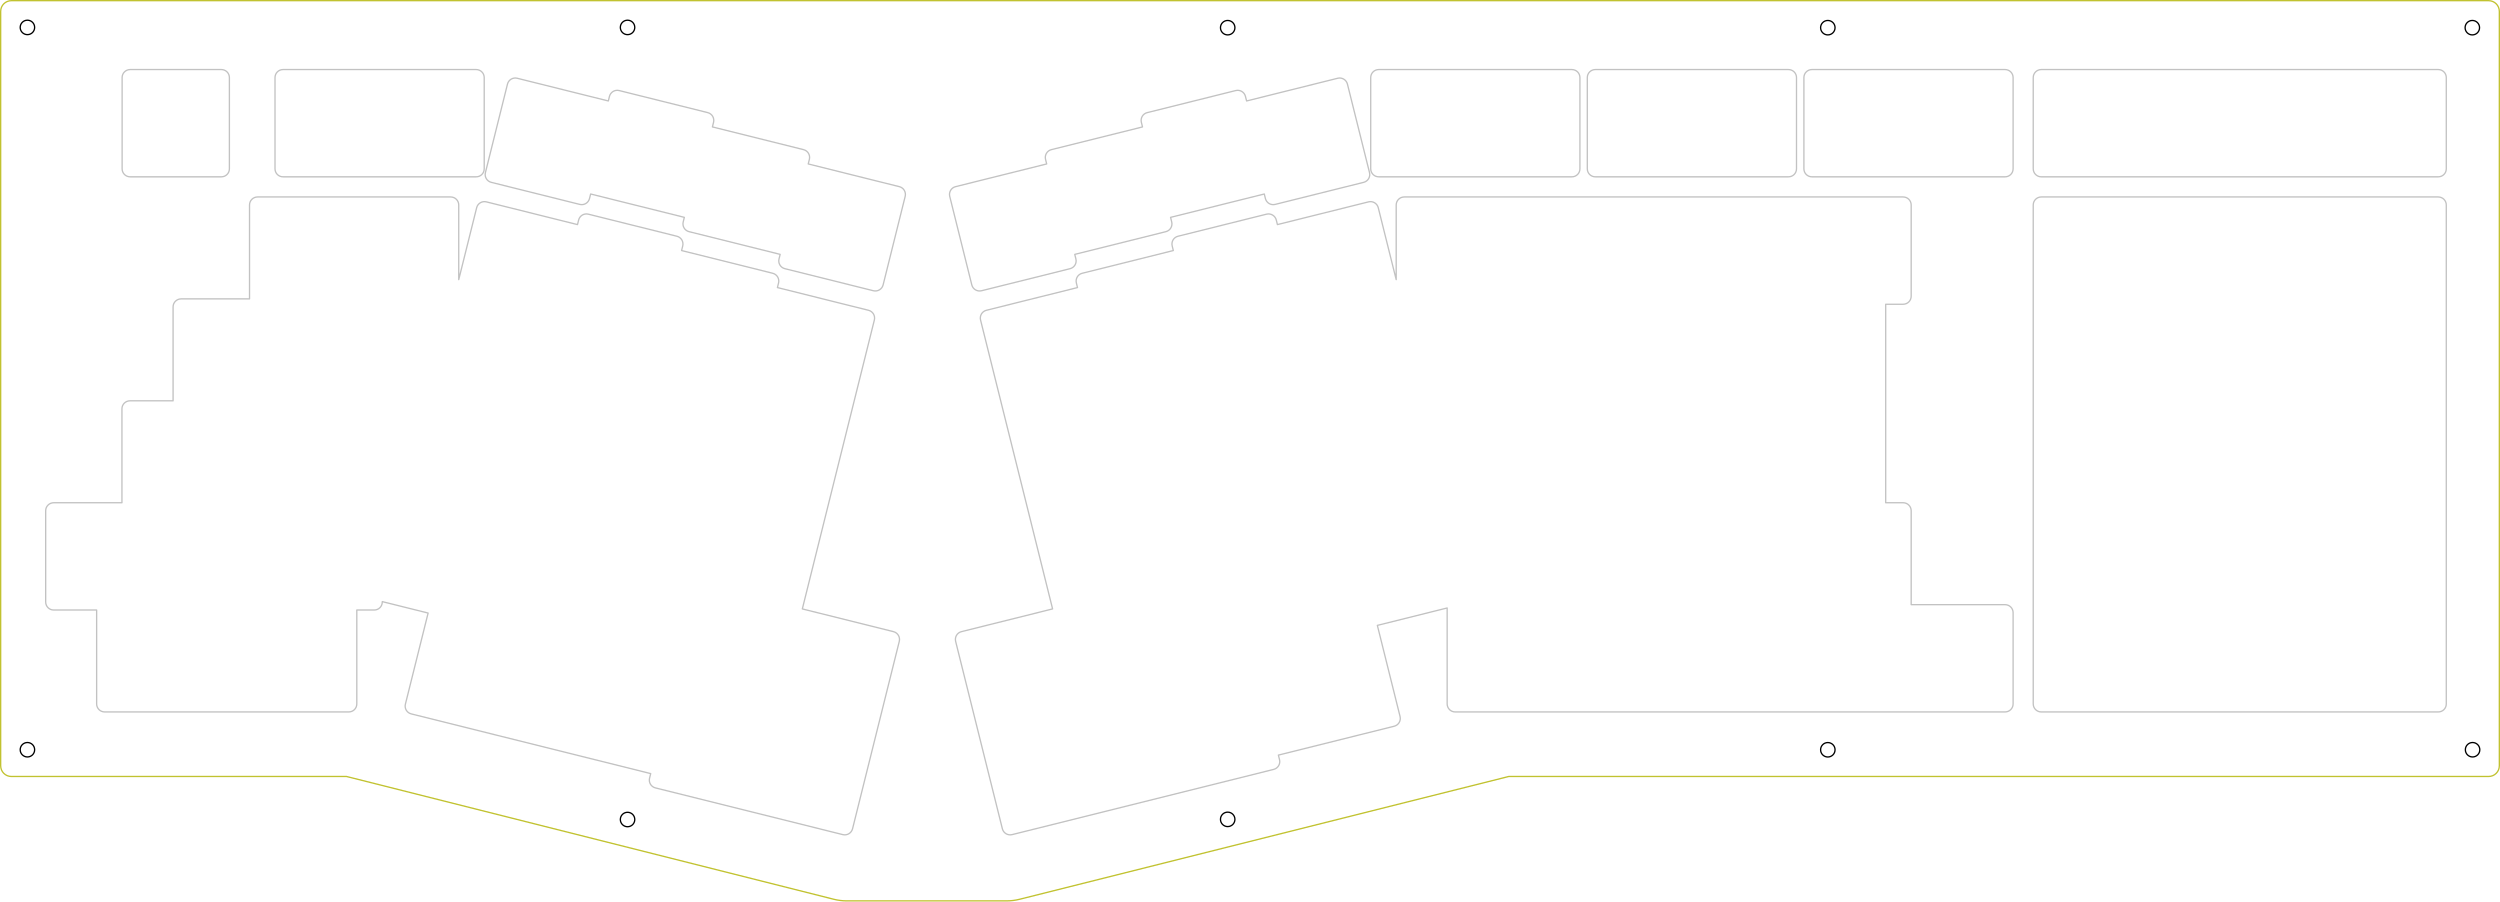
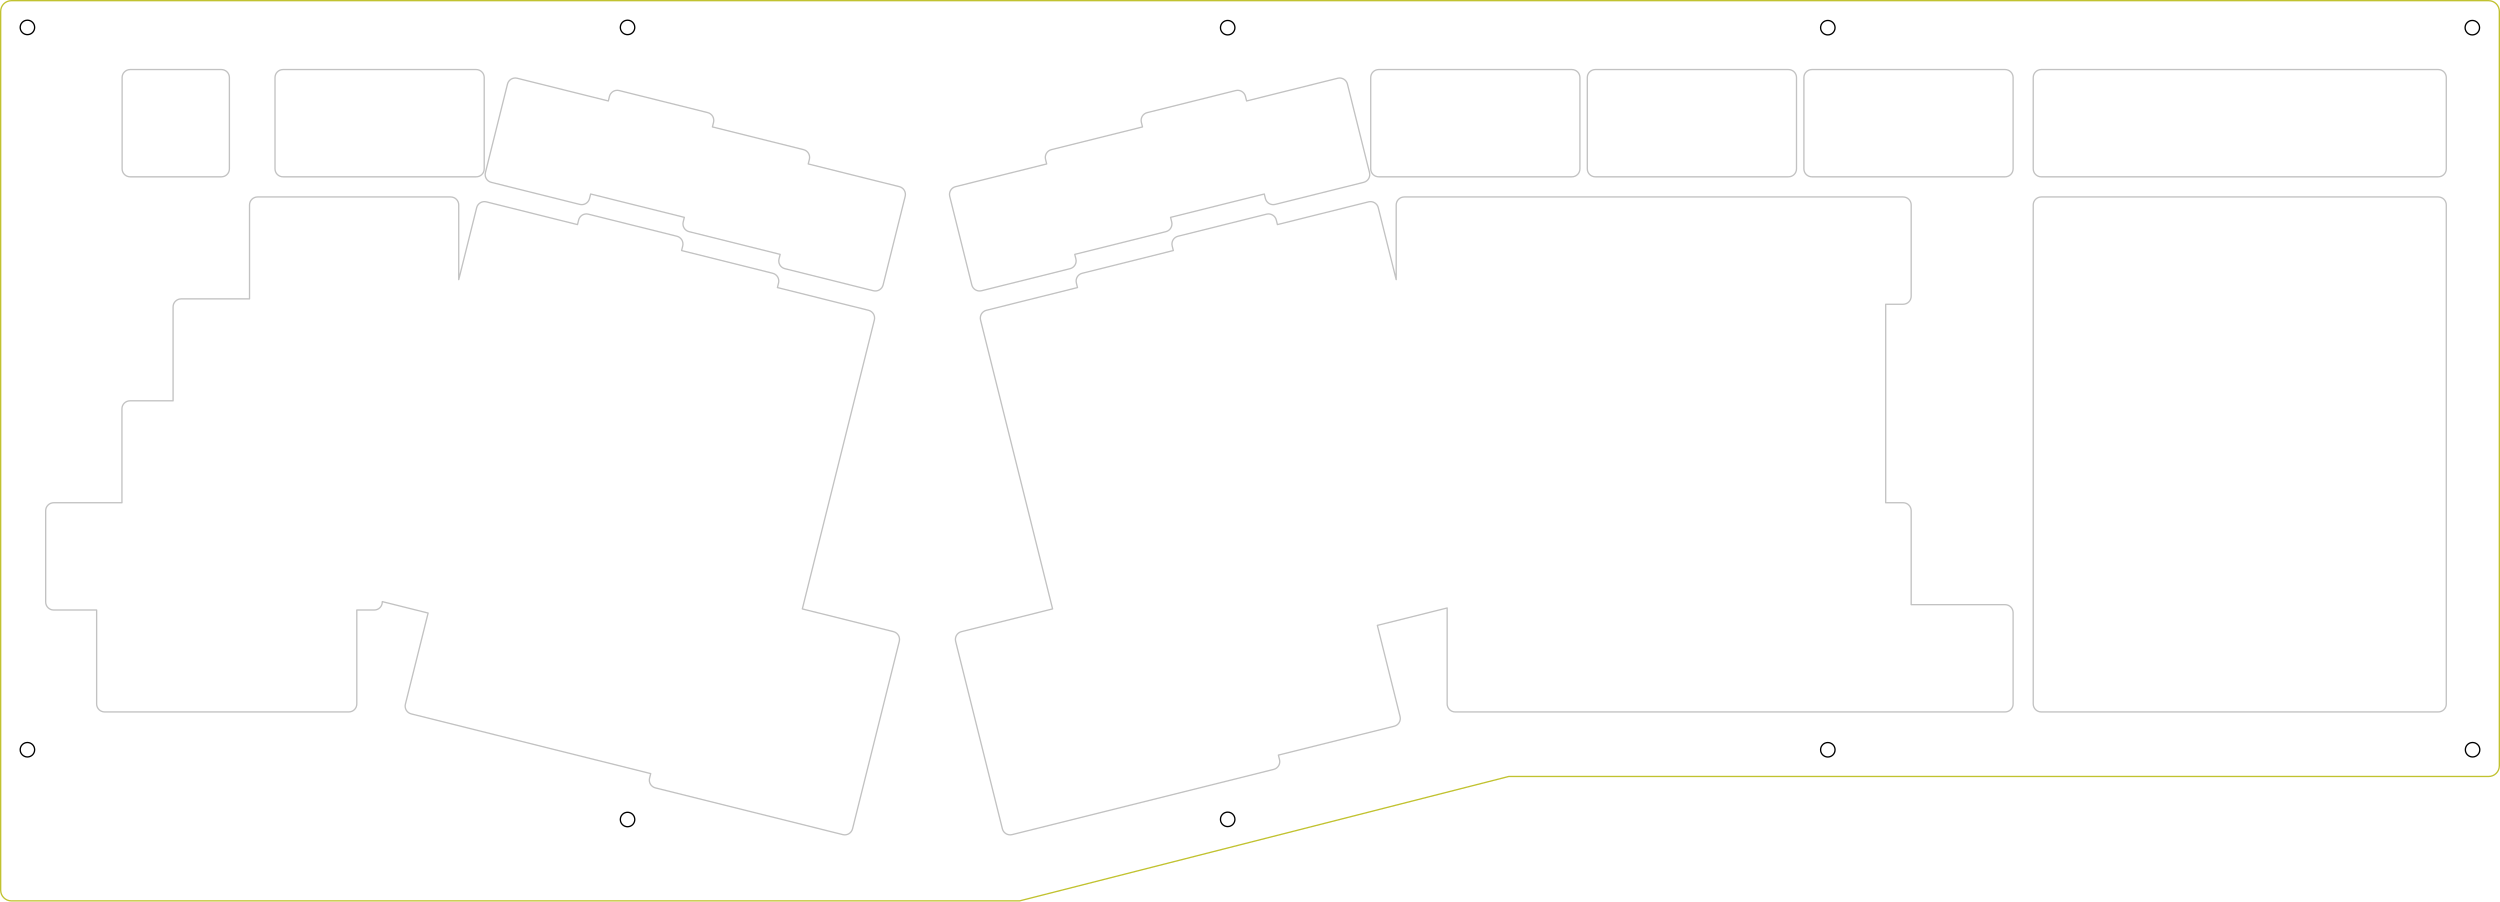
- <svg xmlns="http://www.w3.org/2000/svg" id="Layer_1" data-name="Layer 1" width="467.25mm" height="168.501mm" viewBox="0 0 1324.488 477.64">
-   <defs>
-     <style>.cls-1,.cls-2,.cls-3{fill:none;}.cls-1{stroke:#c2c2c2;}.cls-1,.cls-3{stroke-linecap:round;stroke-linejoin:round;}.cls-1,.cls-2{stroke-width:0.709px;}.cls-2{stroke:#c1c230;stroke-miterlimit:10;}.cls-3{stroke:#000;stroke-width:0.709px;}</style>
+ <svg xmlns="http://www.w3.org/2000/svg" version="1.1" viewBox="0 0 1324.488 477.64" height="168.501mm" width="467.25mm" data-name="Layer 1" id="Layer_1">
+   <defs id="defs4">
+     <style id="style2">.cls-1,.cls-2,.cls-3{fill:none;}.cls-1{stroke:#c2c2c2;}.cls-1,.cls-3{stroke-linecap:round;stroke-linejoin:round;}.cls-1,.cls-2{stroke-width:0.709px;}.cls-2{stroke:#c1c230;stroke-miterlimit:10;}.cls-3{stroke:#000;stroke-width:0.709px;}</style>
  </defs>
-   <path class="cls-1" d="M582.332,1073.935l.603-2.418-126.868-31.631a4.252,4.252,0,0,1-3.097-5.155l12.038-48.272-24.281-6.056V980.6a4.252,4.252,0,0,1-4.252,4.252h-9.248V1034.6a4.252,4.252,0,0,1-4.252,4.252H293.645a4.252,4.252,0,0,1-4.252-4.252v-49.748h-22.748a4.252,4.252,0,0,1-4.252-4.252V932.27a4.252,4.252,0,0,1,4.252-4.252h36.154V878.27a4.252,4.252,0,0,1,4.252-4.252h22.842V824.27a4.252,4.252,0,0,1,4.252-4.252h36.248V770.27a4.252,4.252,0,0,1,4.252-4.252h102.331a4.252,4.252,0,0,1,4.252,4.252v39.546l9.496-38.1a4.252,4.252,0,0,1,5.155-3.097l48.269,12.04.605-2.427a4.252,4.252,0,0,1,5.154-3.097l46.894,11.69a4.252,4.252,0,0,1,3.097,5.154l-.605,2.427,48.275,12.039a4.252,4.252,0,0,1,3.097,5.154l-.604,2.42,48.267,12.039a4.252,4.252,0,0,1,3.097,5.154L689.049,880.854,675.981,933.249l-12.718,51.02,48.269,12.039a4.252,4.252,0,0,1,3.097,5.154l-12.374,49.644-12.383,49.644a4.252,4.252,0,0,1-5.154,3.097l-99.288-24.757A4.252,4.252,0,0,1,582.332,1073.935Z" transform="translate(-238.195 -661.6677)" />
-   <path class="cls-1" d="M744.456,760.558l48.268-12.033-.605-2.425a4.252,4.252,0,0,1,3.097-5.155l48.274-12.032-.605-2.427a4.252,4.252,0,0,1,3.097-5.154l46.894-11.69a4.252,4.252,0,0,1,5.154,3.097l.604,2.421,48.271-12.034a4.252,4.252,0,0,1,5.154,3.097l11.696,46.894a4.252,4.252,0,0,1-3.097,5.155l-46.9,11.69a4.252,4.252,0,0,1-5.154-3.097l-.603-2.418-49.646,12.374.605,2.427a4.252,4.252,0,0,1-3.097,5.154l-48.268,12.032.605,2.426a4.252,4.252,0,0,1-3.097,5.155l-46.9,11.689a4.252,4.252,0,0,1-5.154-3.097l-11.69-46.893A4.252,4.252,0,0,1,744.456,760.558Z" transform="translate(-238.195 -661.6677)" />
-   <rect class="cls-1" x="840.944" y="36.85" width="110.834" height="56.835" rx="4.252" />
-   <rect class="cls-1" x="726.198" y="36.85" width="110.834" height="56.835" rx="4.252" />
-   <path class="cls-1" d="M302.893,751.101V702.774a4.256,4.256,0,0,1,4.256-4.256h48.327a4.252,4.252,0,0,1,4.252,4.252v48.331a4.252,4.252,0,0,1-4.252,4.252h-48.331A4.252,4.252,0,0,1,302.893,751.101Z" transform="translate(-238.195 -661.6677)" />
-   <rect class="cls-1" x="145.698" y="36.85" width="110.835" height="56.835" rx="4.252" />
-   <path class="cls-1" d="M666.389,748.525l.605-2.426a4.252,4.252,0,0,0-3.097-5.154l-48.274-12.032.605-2.427a4.252,4.252,0,0,0-3.097-5.154l-46.894-11.69a4.252,4.252,0,0,0-5.154,3.097l-.603,2.42-48.271-12.034a4.252,4.252,0,0,0-5.154,3.097l-11.69,46.894a4.252,4.252,0,0,0,3.097,5.154l46.894,11.69a4.252,4.252,0,0,0,5.154-3.097l.603-2.42,49.645,12.376-.605,2.427a4.252,4.252,0,0,0,3.097,5.154l48.269,12.032-.605,2.426a4.252,4.252,0,0,0,3.097,5.155l46.9,11.689a4.252,4.252,0,0,0,5.154-3.097l11.69-46.893a4.252,4.252,0,0,0-3.097-5.154Z" transform="translate(-238.195 -661.6677)" />
-   <rect class="cls-1" x="955.698" y="36.85" width="110.834" height="56.835" rx="4.252" />
-   <rect class="cls-1" x="1077.198" y="36.85" width="218.834" height="56.835" rx="4.252" />
-   <rect class="cls-1" x="1077.198" y="104.35" width="218.834" height="272.834" rx="4.252" />
-   <path class="cls-1" d="M756.866,1051.105l-12.382-49.644a4.252,4.252,0,0,1,3.097-5.155L795.85,984.268l-12.718-51.02L770.064,880.854,757.689,831.21a4.252,4.252,0,0,1,3.097-5.154l48.267-12.039-.604-2.42a4.252,4.252,0,0,1,3.097-5.155l48.275-12.039-.605-2.427a4.252,4.252,0,0,1,3.097-5.154l46.894-11.69a4.252,4.252,0,0,1,5.154,3.096l.606,2.427,48.269-12.039a4.252,4.252,0,0,1,5.155,3.097l9.503,38.107V770.27a4.252,4.252,0,0,1,4.252-4.252h264.33a4.252,4.252,0,0,1,4.252,4.252v48.331a4.252,4.252,0,0,1-4.252,4.252h-9.248V928.018h9.248a4.252,4.252,0,0,1,4.252,4.252v49.748h49.748a4.252,4.252,0,0,1,4.252,4.252v48.33a4.252,4.252,0,0,1-4.252,4.252h-291.33a4.252,4.252,0,0,1-4.252-4.252v-50.832L967.91,992.993l12.032,48.268a4.252,4.252,0,0,1-3.097,5.154l-61.37,15.3.603,2.42a4.252,4.252,0,0,1-3.097,5.154l-138.585,34.556a4.252,4.252,0,0,1-5.154-3.097Z" transform="translate(-238.195 -661.6677)" />
-   <path class="cls-2" d="M1556.66,662.026l-772.444-.004-539.997.004a5.669,5.669,0,0,0-5.669,5.669l-.001,399.684a5.669,5.669,0,0,0,5.669,5.669l177.56-.003,258.15,65.049a28.343,28.343,0,0,0,6.926.859h84.605a28.348,28.348,0,0,0,6.902-.853l259.152-65.055,519.146.003a5.669,5.669,0,0,0,5.669-5.669V667.695A5.669,5.669,0,0,0,1556.66,662.026Z" transform="translate(-238.195 -661.6677)" />
+   <path id="path6" transform="translate(-238.195 -661.6677)" d="M582.332,1073.935l.603-2.418-126.868-31.631a4.252,4.252,0,0,1-3.097-5.155l12.038-48.272-24.281-6.056V980.6a4.252,4.252,0,0,1-4.252,4.252h-9.248V1034.6a4.252,4.252,0,0,1-4.252,4.252H293.645a4.252,4.252,0,0,1-4.252-4.252v-49.748h-22.748a4.252,4.252,0,0,1-4.252-4.252V932.27a4.252,4.252,0,0,1,4.252-4.252h36.154V878.27a4.252,4.252,0,0,1,4.252-4.252h22.842V824.27a4.252,4.252,0,0,1,4.252-4.252h36.248V770.27a4.252,4.252,0,0,1,4.252-4.252h102.331a4.252,4.252,0,0,1,4.252,4.252v39.546l9.496-38.1a4.252,4.252,0,0,1,5.155-3.097l48.269,12.04.605-2.427a4.252,4.252,0,0,1,5.154-3.097l46.894,11.69a4.252,4.252,0,0,1,3.097,5.154l-.605,2.427,48.275,12.039a4.252,4.252,0,0,1,3.097,5.154l-.604,2.42,48.267,12.039a4.252,4.252,0,0,1,3.097,5.154L689.049,880.854,675.981,933.249l-12.718,51.02,48.269,12.039a4.252,4.252,0,0,1,3.097,5.154l-12.374,49.644-12.383,49.644a4.252,4.252,0,0,1-5.154,3.097l-99.288-24.757A4.252,4.252,0,0,1,582.332,1073.935Z" class="cls-1" />
+   <path id="path8" transform="translate(-238.195 -661.6677)" d="M744.456,760.558l48.268-12.033-.605-2.425a4.252,4.252,0,0,1,3.097-5.155l48.274-12.032-.605-2.427a4.252,4.252,0,0,1,3.097-5.154l46.894-11.69a4.252,4.252,0,0,1,5.154,3.097l.604,2.421,48.271-12.034a4.252,4.252,0,0,1,5.154,3.097l11.696,46.894a4.252,4.252,0,0,1-3.097,5.155l-46.9,11.69a4.252,4.252,0,0,1-5.154-3.097l-.603-2.418-49.646,12.374.605,2.427a4.252,4.252,0,0,1-3.097,5.154l-48.268,12.032.605,2.426a4.252,4.252,0,0,1-3.097,5.155l-46.9,11.689a4.252,4.252,0,0,1-5.154-3.097l-11.69-46.893A4.252,4.252,0,0,1,744.456,760.558Z" class="cls-1" />
+   <rect id="rect10" rx="4.252" height="56.835" width="110.834" y="36.85" x="840.944" class="cls-1" />
+   <rect id="rect12" rx="4.252" height="56.835" width="110.834" y="36.85" x="726.198" class="cls-1" />
+   <path id="path14" transform="translate(-238.195 -661.6677)" d="M302.893,751.101V702.774a4.256,4.256,0,0,1,4.256-4.256h48.327a4.252,4.252,0,0,1,4.252,4.252v48.331a4.252,4.252,0,0,1-4.252,4.252h-48.331A4.252,4.252,0,0,1,302.893,751.101Z" class="cls-1" />
+   <rect id="rect16" rx="4.252" height="56.835" width="110.835" y="36.85" x="145.698" class="cls-1" />
+   <path id="path18" transform="translate(-238.195 -661.6677)" d="M666.389,748.525l.605-2.426a4.252,4.252,0,0,0-3.097-5.154l-48.274-12.032.605-2.427a4.252,4.252,0,0,0-3.097-5.154l-46.894-11.69a4.252,4.252,0,0,0-5.154,3.097l-.603,2.42-48.271-12.034a4.252,4.252,0,0,0-5.154,3.097l-11.69,46.894a4.252,4.252,0,0,0,3.097,5.154l46.894,11.69a4.252,4.252,0,0,0,5.154-3.097l.603-2.42,49.645,12.376-.605,2.427a4.252,4.252,0,0,0,3.097,5.154l48.269,12.032-.605,2.426a4.252,4.252,0,0,0,3.097,5.155l46.9,11.689a4.252,4.252,0,0,0,5.154-3.097l11.69-46.893a4.252,4.252,0,0,0-3.097-5.154Z" class="cls-1" />
+   <rect id="rect20" rx="4.252" height="56.835" width="110.834" y="36.85" x="955.698" class="cls-1" />
+   <rect id="rect22" rx="4.252" height="56.835" width="218.834" y="36.85" x="1077.198" class="cls-1" />
+   <rect id="rect24" rx="4.252" height="272.834" width="218.834" y="104.35" x="1077.198" class="cls-1" />
+   <path id="path26" transform="translate(-238.195 -661.6677)" d="M756.866,1051.105l-12.382-49.644a4.252,4.252,0,0,1,3.097-5.155L795.85,984.268l-12.718-51.02L770.064,880.854,757.689,831.21a4.252,4.252,0,0,1,3.097-5.154l48.267-12.039-.604-2.42a4.252,4.252,0,0,1,3.097-5.155l48.275-12.039-.605-2.427a4.252,4.252,0,0,1,3.097-5.154l46.894-11.69a4.252,4.252,0,0,1,5.154,3.096l.606,2.427,48.269-12.039a4.252,4.252,0,0,1,5.155,3.097l9.503,38.107V770.27a4.252,4.252,0,0,1,4.252-4.252h264.33a4.252,4.252,0,0,1,4.252,4.252v48.331a4.252,4.252,0,0,1-4.252,4.252h-9.248V928.018h9.248a4.252,4.252,0,0,1,4.252,4.252v49.748h49.748a4.252,4.252,0,0,1,4.252,4.252v48.33a4.252,4.252,0,0,1-4.252,4.252h-291.33a4.252,4.252,0,0,1-4.252-4.252v-50.832L967.91,992.993l12.032,48.268a4.252,4.252,0,0,1-3.097,5.154l-61.37,15.3.603,2.42a4.252,4.252,0,0,1-3.097,5.154l-138.585,34.556a4.252,4.252,0,0,1-5.154-3.097Z" class="cls-1" />
+   <path id="path28" transform="translate(-238.195,-661.6677)" d="m 244.219,1138.953 177.56,10e-5 h 258.15 l 6.926,2e-4 84.605,-2e-4 h 6.902 l 259.152,-65.908 h 519.146 c 3.131,0 5.669,-2.538 5.669,-5.669 V 667.695 c 0,-3.131 -2.539,-5.67 -5.67,-5.669 l -772.444,-0.004 -539.997,0.004 c -3.131,1.1e-4 -5.669,2.538 -5.669,5.669 l -5e-4,465.589 m 0,0 c 0,3.131 2.538,5.669 5.669,5.669" class="cls-2" />
  <g id="SPLINE">
-     <circle class="cls-3" cx="14.527" cy="14.527" r="3.827" />
+     <circle id="circle30" r="3.827" cy="14.527" cx="14.527" class="cls-3" />
  </g>
-   <g id="SPLINE-2" data-name="SPLINE">
-     <circle class="cls-3" cx="14.528" cy="397.207" r="3.827" />
+   <g data-name="SPLINE" id="SPLINE-2">
+     <circle id="circle33" r="3.827" cy="397.207" cx="14.528" class="cls-3" />
  </g>
-   <g id="SPLINE-3" data-name="SPLINE">
-     <circle class="cls-3" cx="332.477" cy="434.175" r="3.827" />
+   <g data-name="SPLINE" id="SPLINE-3">
+     <circle id="circle36" r="3.827" cy="434.175" cx="332.477" class="cls-3" />
  </g>
-   <g id="SPLINE-4" data-name="SPLINE">
-     <circle class="cls-3" cx="650.426" cy="434.096" r="3.827" />
+   <g data-name="SPLINE" id="SPLINE-4">
+     <circle id="circle39" r="3.827" cy="434.096" cx="650.426" class="cls-3" />
  </g>
-   <g id="SPLINE-5" data-name="SPLINE">
-     <circle class="cls-3" cx="968.374" cy="397.23" r="3.827" />
+   <g data-name="SPLINE" id="SPLINE-5">
+     <circle id="circle42" r="3.827" cy="397.23" cx="968.374" class="cls-3" />
  </g>
-   <g id="SPLINE-6" data-name="SPLINE">
-     <circle class="cls-3" cx="1309.961" cy="397.207" r="3.827" />
+   <g data-name="SPLINE" id="SPLINE-6">
+     <circle id="circle45" r="3.827" cy="397.207" cx="1309.961" class="cls-3" />
  </g>
-   <g id="SPLINE-7" data-name="SPLINE">
-     <circle class="cls-3" cx="1309.825" cy="14.666" r="3.827" />
+   <g data-name="SPLINE" id="SPLINE-7">
+     <circle id="circle48" r="3.827" cy="14.666" cx="1309.825" class="cls-3" />
  </g>
-   <g id="SPLINE-8" data-name="SPLINE">
-     <circle class="cls-3" cx="968.374" cy="14.666" r="3.827" />
+   <g data-name="SPLINE" id="SPLINE-8">
+     <circle id="circle51" r="3.827" cy="14.666" cx="968.374" class="cls-3" />
  </g>
-   <g id="SPLINE-9" data-name="SPLINE">
-     <circle class="cls-3" cx="650.426" cy="14.666" r="3.827" />
+   <g data-name="SPLINE" id="SPLINE-9">
+     <circle id="circle54" r="3.827" cy="14.666" cx="650.426" class="cls-3" />
  </g>
-   <g id="SPLINE-10" data-name="SPLINE">
-     <circle class="cls-3" cx="332.475" cy="14.527" r="3.827" />
+   <g data-name="SPLINE" id="SPLINE-10">
+     <circle id="circle57" r="3.827" cy="14.527" cx="332.475" class="cls-3" />
  </g>
</svg>
